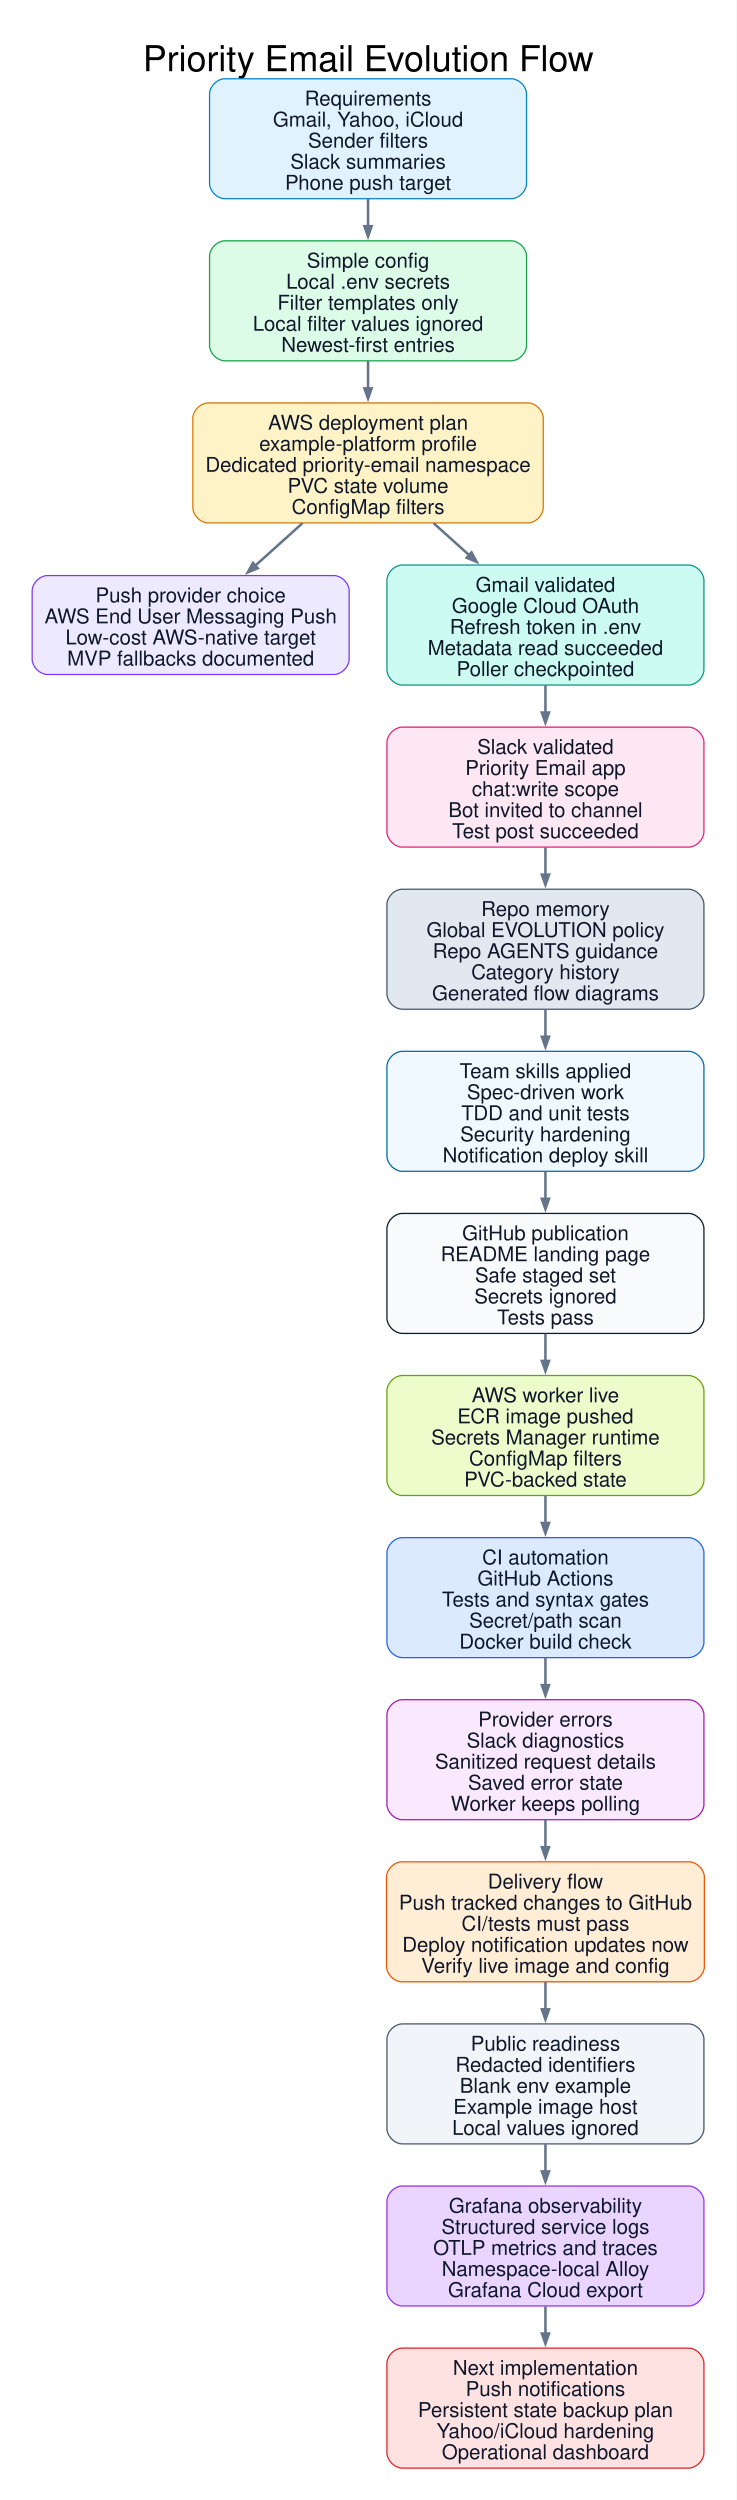
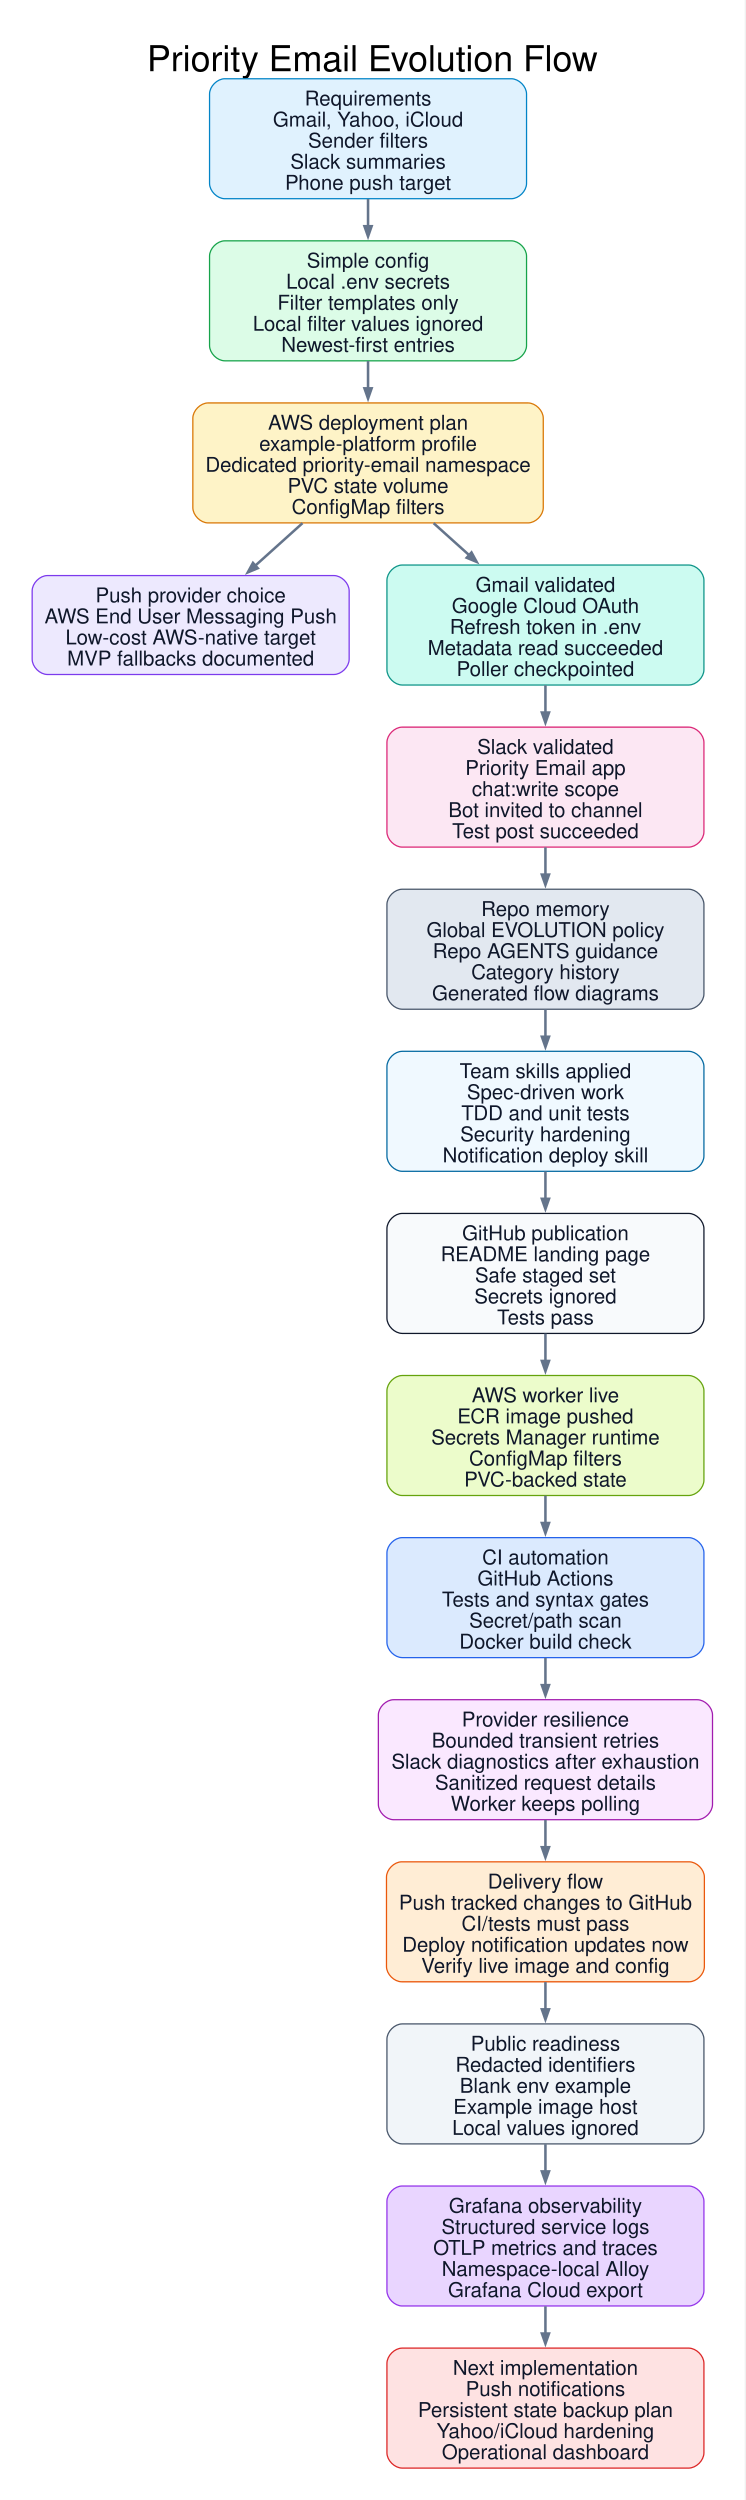
- <svg xmlns="http://www.w3.org/2000/svg" width="577pt" height="1959pt" viewBox="0.00 0.00 577.00 1959.00">
+ <svg xmlns="http://www.w3.org/2000/svg" width="584pt" height="1959pt" viewBox="0.00 0.00 584.00 1959.00">
  <g id="graph0" class="graph" transform="scale(1 1) rotate(0) translate(25.2 1934)">
-     <polygon fill="#ffffff" stroke="none" points="-25.2,25.2 -25.2,-1934 551.95,-1934 551.95,25.2 -25.2,25.2" />
-     <text xml:space="preserve" text-anchor="middle" x="263.37" y="-1878.2" font-family="Helvetica,sans-Serif" font-size="28.00">Priority Email Evolution Flow</text>
+     <polygon fill="#ffffff" stroke="none" points="-25.2,25.2 -25.2,-1934 558.32,-1934 558.32,25.2 -25.2,25.2" />
+     <text xml:space="preserve" text-anchor="middle" x="266.56" y="-1878.2" font-family="Helvetica,sans-Serif" font-size="28.00">Priority Email Evolution Flow</text>
    <g id="node1" class="node">
      <path fill="#e0f2fe" stroke="#0284c7" d="M375.4,-1872.3C375.4,-1872.3 151,-1872.3 151,-1872.3 145,-1872.3 139,-1866.3 139,-1860.3 139,-1860.3 139,-1790.28 139,-1790.28 139,-1784.28 145,-1778.28 151,-1778.28 151,-1778.28 375.4,-1778.28 375.4,-1778.28 381.4,-1778.28 387.4,-1784.28 387.4,-1790.28 387.4,-1790.28 387.4,-1860.3 387.4,-1860.3 387.4,-1866.3 381.4,-1872.3 375.4,-1872.3" />
      <text xml:space="preserve" text-anchor="middle" x="263.2" y="-1851.34" font-family="Helvetica,sans-Serif" font-size="16.00" fill="#0f172a">Requirements</text>
      <text xml:space="preserve" text-anchor="middle" x="263.2" y="-1834.84" font-family="Helvetica,sans-Serif" font-size="16.00" fill="#0f172a">Gmail, Yahoo, iCloud</text>
      <text xml:space="preserve" text-anchor="middle" x="263.2" y="-1818.34" font-family="Helvetica,sans-Serif" font-size="16.00" fill="#0f172a">Sender filters</text>
      <text xml:space="preserve" text-anchor="middle" x="263.2" y="-1801.84" font-family="Helvetica,sans-Serif" font-size="16.00" fill="#0f172a">Slack summaries</text>
      <text xml:space="preserve" text-anchor="middle" x="263.2" y="-1785.34" font-family="Helvetica,sans-Serif" font-size="16.00" fill="#0f172a">Phone push target</text>
    </g>
    <g id="node2" class="node">
      <path fill="#dcfce7" stroke="#16a34a" d="M375.4,-1745.28C375.4,-1745.28 151,-1745.28 151,-1745.28 145,-1745.28 139,-1739.28 139,-1733.28 139,-1733.28 139,-1663.26 139,-1663.26 139,-1657.26 145,-1651.26 151,-1651.26 151,-1651.26 375.4,-1651.26 375.4,-1651.26 381.4,-1651.26 387.4,-1657.26 387.4,-1663.26 387.4,-1663.26 387.4,-1733.28 387.4,-1733.28 387.4,-1739.28 381.4,-1745.28 375.4,-1745.28" />
      <text xml:space="preserve" text-anchor="middle" x="263.2" y="-1724.32" font-family="Helvetica,sans-Serif" font-size="16.00" fill="#0f172a">Simple config</text>
      <text xml:space="preserve" text-anchor="middle" x="263.2" y="-1707.82" font-family="Helvetica,sans-Serif" font-size="16.00" fill="#0f172a">Local .env secrets</text>
      <text xml:space="preserve" text-anchor="middle" x="263.2" y="-1691.32" font-family="Helvetica,sans-Serif" font-size="16.00" fill="#0f172a">Filter templates only</text>
      <text xml:space="preserve" text-anchor="middle" x="263.2" y="-1674.82" font-family="Helvetica,sans-Serif" font-size="16.00" fill="#0f172a">Local filter values ignored</text>
      <text xml:space="preserve" text-anchor="middle" x="263.2" y="-1658.32" font-family="Helvetica,sans-Serif" font-size="16.00" fill="#0f172a">Newest-first entries</text>
    </g>
    <g id="edge1" class="edge">
      <path fill="none" stroke="#64748b" stroke-width="2" d="M263.2,-1778.09C263.2,-1771.07 263.2,-1763.76 263.2,-1756.53" />
      <polygon fill="#64748b" stroke="#64748b" stroke-width="2" points="266,-1756.72 263.2,-1748.72 260.4,-1756.72 266,-1756.72" />
    </g>
    <g id="node3" class="node">
      <path fill="#fef3c7" stroke="#d97706" d="M388.5,-1618.26C388.5,-1618.26 137.9,-1618.26 137.9,-1618.26 131.9,-1618.26 125.91,-1612.26 125.91,-1606.26 125.91,-1606.26 125.91,-1536.24 125.91,-1536.24 125.91,-1530.24 131.91,-1524.24 137.91,-1524.24 137.91,-1524.24 388.5,-1524.24 388.5,-1524.24 394.5,-1524.24 400.5,-1530.24 400.5,-1536.24 400.5,-1536.24 400.5,-1606.26 400.5,-1606.26 400.5,-1612.26 394.5,-1618.26 388.5,-1618.26" />
      <text xml:space="preserve" text-anchor="middle" x="263.2" y="-1597.3" font-family="Helvetica,sans-Serif" font-size="16.00" fill="#0f172a">AWS deployment plan</text>
      <text xml:space="preserve" text-anchor="middle" x="263.2" y="-1580.8" font-family="Helvetica,sans-Serif" font-size="16.00" fill="#0f172a">example-platform profile</text>
      <text xml:space="preserve" text-anchor="middle" x="263.2" y="-1564.3" font-family="Helvetica,sans-Serif" font-size="16.00" fill="#0f172a">Dedicated priority-email namespace</text>
      <text xml:space="preserve" text-anchor="middle" x="263.2" y="-1547.8" font-family="Helvetica,sans-Serif" font-size="16.00" fill="#0f172a">PVC state volume</text>
      <text xml:space="preserve" text-anchor="middle" x="263.2" y="-1531.3" font-family="Helvetica,sans-Serif" font-size="16.00" fill="#0f172a">ConfigMap filters</text>
    </g>
    <g id="edge2" class="edge">
      <path fill="none" stroke="#64748b" stroke-width="2" d="M263.2,-1651.07C263.2,-1644.05 263.2,-1636.74 263.2,-1629.51" />
      <polygon fill="#64748b" stroke="#64748b" stroke-width="2" points="266,-1629.7 263.2,-1621.7 260.4,-1629.7 266,-1629.7" />
    </g>
    <g id="node4" class="node">
      <path fill="#ede9fe" stroke="#7c3aed" d="M236.4,-1482.99C236.4,-1482.99 12,-1482.99 12,-1482.99 6,-1482.99 0,-1476.99 0,-1470.99 0,-1470.99 0,-1417.47 0,-1417.47 0,-1411.47 6,-1405.47 12,-1405.47 12,-1405.47 236.4,-1405.47 236.4,-1405.47 242.4,-1405.47 248.4,-1411.47 248.4,-1417.47 248.4,-1417.47 248.4,-1470.99 248.4,-1470.99 248.4,-1476.99 242.4,-1482.99 236.4,-1482.99" />
      <text xml:space="preserve" text-anchor="middle" x="124.2" y="-1462.03" font-family="Helvetica,sans-Serif" font-size="16.00" fill="#0f172a">Push provider choice</text>
      <text xml:space="preserve" text-anchor="middle" x="124.2" y="-1445.53" font-family="Helvetica,sans-Serif" font-size="16.00" fill="#0f172a">AWS End User Messaging Push</text>
      <text xml:space="preserve" text-anchor="middle" x="124.2" y="-1429.03" font-family="Helvetica,sans-Serif" font-size="16.00" fill="#0f172a">Low-cost AWS-native target</text>
      <text xml:space="preserve" text-anchor="middle" x="124.2" y="-1412.53" font-family="Helvetica,sans-Serif" font-size="16.00" fill="#0f172a">MVP fallbacks documented</text>
    </g>
    <g id="edge3" class="edge">
      <path fill="none" stroke="#64748b" stroke-width="2" d="M211.84,-1524.05C199.77,-1513.2 186.92,-1501.65 174.89,-1490.82" />
      <polygon fill="#64748b" stroke="#64748b" stroke-width="2" points="176.78,-1488.75 168.96,-1485.49 173.03,-1492.92 176.78,-1488.75" />
    </g>
    <g id="node5" class="node">
      <path fill="#ccfbf1" stroke="#0d9488" d="M514.4,-1491.24C514.4,-1491.24 290,-1491.24 290,-1491.24 284,-1491.24 278,-1485.24 278,-1479.24 278,-1479.24 278,-1409.22 278,-1409.22 278,-1403.22 284,-1397.22 290,-1397.22 290,-1397.22 514.4,-1397.22 514.4,-1397.22 520.4,-1397.22 526.4,-1403.22 526.4,-1409.22 526.4,-1409.22 526.4,-1479.24 526.4,-1479.24 526.4,-1485.24 520.4,-1491.24 514.4,-1491.24" />
      <text xml:space="preserve" text-anchor="middle" x="402.2" y="-1470.28" font-family="Helvetica,sans-Serif" font-size="16.00" fill="#0f172a">Gmail validated</text>
      <text xml:space="preserve" text-anchor="middle" x="402.2" y="-1453.78" font-family="Helvetica,sans-Serif" font-size="16.00" fill="#0f172a">Google Cloud OAuth</text>
      <text xml:space="preserve" text-anchor="middle" x="402.2" y="-1437.28" font-family="Helvetica,sans-Serif" font-size="16.00" fill="#0f172a">Refresh token in .env</text>
      <text xml:space="preserve" text-anchor="middle" x="402.2" y="-1420.78" font-family="Helvetica,sans-Serif" font-size="16.00" fill="#0f172a">Metadata read succeeded</text>
      <text xml:space="preserve" text-anchor="middle" x="402.2" y="-1404.28" font-family="Helvetica,sans-Serif" font-size="16.00" fill="#0f172a">Poller checkpointed</text>
    </g>
    <g id="edge4" class="edge">
      <path fill="none" stroke="#64748b" stroke-width="2" d="M314.56,-1524.05C323.66,-1515.87 333.19,-1507.3 342.49,-1498.93" />
      <polygon fill="#64748b" stroke="#64748b" stroke-width="2" points="344.26,-1501.11 348.33,-1493.68 340.51,-1496.95 344.26,-1501.11" />
    </g>
    <g id="node6" class="node">
      <path fill="#fce7f3" stroke="#db2777" d="M514.4,-1364.22C514.4,-1364.22 290,-1364.22 290,-1364.22 284,-1364.22 278,-1358.22 278,-1352.22 278,-1352.22 278,-1282.2 278,-1282.2 278,-1276.2 284,-1270.2 290,-1270.2 290,-1270.2 514.4,-1270.2 514.4,-1270.2 520.4,-1270.2 526.4,-1276.2 526.4,-1282.2 526.4,-1282.2 526.4,-1352.22 526.4,-1352.22 526.4,-1358.22 520.4,-1364.22 514.4,-1364.22" />
      <text xml:space="preserve" text-anchor="middle" x="402.2" y="-1343.26" font-family="Helvetica,sans-Serif" font-size="16.00" fill="#0f172a">Slack validated</text>
      <text xml:space="preserve" text-anchor="middle" x="402.2" y="-1326.76" font-family="Helvetica,sans-Serif" font-size="16.00" fill="#0f172a">Priority Email app</text>
      <text xml:space="preserve" text-anchor="middle" x="402.2" y="-1310.26" font-family="Helvetica,sans-Serif" font-size="16.00" fill="#0f172a">chat:write scope</text>
      <text xml:space="preserve" text-anchor="middle" x="402.2" y="-1293.76" font-family="Helvetica,sans-Serif" font-size="16.00" fill="#0f172a">Bot invited to channel</text>
      <text xml:space="preserve" text-anchor="middle" x="402.2" y="-1277.26" font-family="Helvetica,sans-Serif" font-size="16.00" fill="#0f172a">Test post succeeded</text>
    </g>
    <g id="edge5" class="edge">
      <path fill="none" stroke="#64748b" stroke-width="2" d="M402.2,-1397.03C402.2,-1390.01 402.2,-1382.7 402.2,-1375.47" />
      <polygon fill="#64748b" stroke="#64748b" stroke-width="2" points="405,-1375.66 402.2,-1367.66 399.4,-1375.66 405,-1375.66" />
    </g>
    <g id="node7" class="node">
      <path fill="#e2e8f0" stroke="#475569" d="M514.4,-1237.2C514.4,-1237.2 290,-1237.2 290,-1237.2 284,-1237.2 278,-1231.2 278,-1225.2 278,-1225.2 278,-1155.18 278,-1155.18 278,-1149.18 284,-1143.18 290,-1143.18 290,-1143.18 514.4,-1143.18 514.4,-1143.18 520.4,-1143.18 526.4,-1149.18 526.4,-1155.18 526.4,-1155.18 526.4,-1225.2 526.4,-1225.2 526.4,-1231.2 520.4,-1237.2 514.4,-1237.2" />
      <text xml:space="preserve" text-anchor="middle" x="402.2" y="-1216.24" font-family="Helvetica,sans-Serif" font-size="16.00" fill="#0f172a">Repo memory</text>
      <text xml:space="preserve" text-anchor="middle" x="402.2" y="-1199.74" font-family="Helvetica,sans-Serif" font-size="16.00" fill="#0f172a">Global EVOLUTION policy</text>
      <text xml:space="preserve" text-anchor="middle" x="402.2" y="-1183.24" font-family="Helvetica,sans-Serif" font-size="16.00" fill="#0f172a">Repo AGENTS guidance</text>
      <text xml:space="preserve" text-anchor="middle" x="402.2" y="-1166.74" font-family="Helvetica,sans-Serif" font-size="16.00" fill="#0f172a">Category history</text>
      <text xml:space="preserve" text-anchor="middle" x="402.2" y="-1150.24" font-family="Helvetica,sans-Serif" font-size="16.00" fill="#0f172a">Generated flow diagrams</text>
    </g>
    <g id="edge6" class="edge">
      <path fill="none" stroke="#64748b" stroke-width="2" d="M402.2,-1270.01C402.2,-1262.99 402.2,-1255.68 402.2,-1248.45" />
      <polygon fill="#64748b" stroke="#64748b" stroke-width="2" points="405,-1248.64 402.2,-1240.64 399.4,-1248.64 405,-1248.64" />
    </g>
    <g id="node8" class="node">
      <path fill="#f0f9ff" stroke="#0369a1" d="M514.4,-1110.18C514.4,-1110.18 290,-1110.18 290,-1110.18 284,-1110.18 278,-1104.18 278,-1098.18 278,-1098.18 278,-1028.16 278,-1028.16 278,-1022.16 284,-1016.16 290,-1016.16 290,-1016.16 514.4,-1016.16 514.4,-1016.16 520.4,-1016.16 526.4,-1022.16 526.4,-1028.16 526.4,-1028.16 526.4,-1098.18 526.4,-1098.18 526.4,-1104.18 520.4,-1110.18 514.4,-1110.18" />
      <text xml:space="preserve" text-anchor="middle" x="402.2" y="-1089.22" font-family="Helvetica,sans-Serif" font-size="16.00" fill="#0f172a">Team skills applied</text>
      <text xml:space="preserve" text-anchor="middle" x="402.2" y="-1072.72" font-family="Helvetica,sans-Serif" font-size="16.00" fill="#0f172a">Spec-driven work</text>
      <text xml:space="preserve" text-anchor="middle" x="402.2" y="-1056.22" font-family="Helvetica,sans-Serif" font-size="16.00" fill="#0f172a">TDD and unit tests</text>
      <text xml:space="preserve" text-anchor="middle" x="402.2" y="-1039.72" font-family="Helvetica,sans-Serif" font-size="16.00" fill="#0f172a">Security hardening</text>
      <text xml:space="preserve" text-anchor="middle" x="402.2" y="-1023.22" font-family="Helvetica,sans-Serif" font-size="16.00" fill="#0f172a">Notification deploy skill</text>
    </g>
    <g id="edge7" class="edge">
      <path fill="none" stroke="#64748b" stroke-width="2" d="M402.2,-1142.99C402.2,-1135.97 402.2,-1128.66 402.2,-1121.43" />
      <polygon fill="#64748b" stroke="#64748b" stroke-width="2" points="405,-1121.62 402.2,-1113.62 399.4,-1121.62 405,-1121.62" />
    </g>
    <g id="node9" class="node">
      <path fill="#f8fafc" stroke="#0f172a" d="M514.4,-983.16C514.4,-983.16 290,-983.16 290,-983.16 284,-983.16 278,-977.16 278,-971.16 278,-971.16 278,-901.14 278,-901.14 278,-895.14 284,-889.14 290,-889.14 290,-889.14 514.4,-889.14 514.4,-889.14 520.4,-889.14 526.4,-895.14 526.4,-901.14 526.4,-901.14 526.4,-971.16 526.4,-971.16 526.4,-977.16 520.4,-983.16 514.4,-983.16" />
      <text xml:space="preserve" text-anchor="middle" x="402.2" y="-962.2" font-family="Helvetica,sans-Serif" font-size="16.00" fill="#0f172a">GitHub publication</text>
      <text xml:space="preserve" text-anchor="middle" x="402.2" y="-945.7" font-family="Helvetica,sans-Serif" font-size="16.00" fill="#0f172a">README landing page</text>
      <text xml:space="preserve" text-anchor="middle" x="402.2" y="-929.2" font-family="Helvetica,sans-Serif" font-size="16.00" fill="#0f172a">Safe staged set</text>
      <text xml:space="preserve" text-anchor="middle" x="402.2" y="-912.7" font-family="Helvetica,sans-Serif" font-size="16.00" fill="#0f172a">Secrets ignored</text>
      <text xml:space="preserve" text-anchor="middle" x="402.2" y="-896.2" font-family="Helvetica,sans-Serif" font-size="16.00" fill="#0f172a">Tests pass</text>
    </g>
    <g id="edge8" class="edge">
      <path fill="none" stroke="#64748b" stroke-width="2" d="M402.2,-1015.97C402.2,-1008.95 402.2,-1001.64 402.2,-994.41" />
      <polygon fill="#64748b" stroke="#64748b" stroke-width="2" points="405,-994.6 402.2,-986.6 399.4,-994.6 405,-994.6" />
    </g>
    <g id="node10" class="node">
      <path fill="#ecfccb" stroke="#65a30d" d="M514.4,-856.14C514.4,-856.14 290,-856.14 290,-856.14 284,-856.14 278,-850.14 278,-844.14 278,-844.14 278,-774.12 278,-774.12 278,-768.12 284,-762.12 290,-762.12 290,-762.12 514.4,-762.12 514.4,-762.12 520.4,-762.12 526.4,-768.12 526.4,-774.12 526.4,-774.12 526.4,-844.14 526.4,-844.14 526.4,-850.14 520.4,-856.14 514.4,-856.14" />
      <text xml:space="preserve" text-anchor="middle" x="402.2" y="-835.18" font-family="Helvetica,sans-Serif" font-size="16.00" fill="#0f172a">AWS worker live</text>
      <text xml:space="preserve" text-anchor="middle" x="402.2" y="-818.68" font-family="Helvetica,sans-Serif" font-size="16.00" fill="#0f172a">ECR image pushed</text>
      <text xml:space="preserve" text-anchor="middle" x="402.2" y="-802.18" font-family="Helvetica,sans-Serif" font-size="16.00" fill="#0f172a">Secrets Manager runtime</text>
      <text xml:space="preserve" text-anchor="middle" x="402.2" y="-785.68" font-family="Helvetica,sans-Serif" font-size="16.00" fill="#0f172a">ConfigMap filters</text>
      <text xml:space="preserve" text-anchor="middle" x="402.2" y="-769.18" font-family="Helvetica,sans-Serif" font-size="16.00" fill="#0f172a">PVC-backed state</text>
    </g>
    <g id="edge9" class="edge">
      <path fill="none" stroke="#64748b" stroke-width="2" d="M402.2,-888.95C402.2,-881.93 402.2,-874.62 402.2,-867.39" />
      <polygon fill="#64748b" stroke="#64748b" stroke-width="2" points="405,-867.58 402.2,-859.58 399.4,-867.58 405,-867.58" />
    </g>
    <g id="node11" class="node">
      <path fill="#dbeafe" stroke="#2563eb" d="M514.4,-729.12C514.4,-729.12 290,-729.12 290,-729.12 284,-729.12 278,-723.12 278,-717.12 278,-717.12 278,-647.1 278,-647.1 278,-641.1 284,-635.1 290,-635.1 290,-635.1 514.4,-635.1 514.4,-635.1 520.4,-635.1 526.4,-641.1 526.4,-647.1 526.4,-647.1 526.4,-717.12 526.4,-717.12 526.4,-723.12 520.4,-729.12 514.4,-729.12" />
      <text xml:space="preserve" text-anchor="middle" x="402.2" y="-708.16" font-family="Helvetica,sans-Serif" font-size="16.00" fill="#0f172a">CI automation</text>
      <text xml:space="preserve" text-anchor="middle" x="402.2" y="-691.66" font-family="Helvetica,sans-Serif" font-size="16.00" fill="#0f172a">GitHub Actions</text>
      <text xml:space="preserve" text-anchor="middle" x="402.2" y="-675.16" font-family="Helvetica,sans-Serif" font-size="16.00" fill="#0f172a">Tests and syntax gates</text>
      <text xml:space="preserve" text-anchor="middle" x="402.2" y="-658.66" font-family="Helvetica,sans-Serif" font-size="16.00" fill="#0f172a">Secret/path scan</text>
      <text xml:space="preserve" text-anchor="middle" x="402.2" y="-642.16" font-family="Helvetica,sans-Serif" font-size="16.00" fill="#0f172a">Docker build check</text>
    </g>
    <g id="edge10" class="edge">
      <path fill="none" stroke="#64748b" stroke-width="2" d="M402.2,-761.93C402.2,-754.91 402.2,-747.6 402.2,-740.37" />
      <polygon fill="#64748b" stroke="#64748b" stroke-width="2" points="405,-740.56 402.2,-732.56 399.4,-740.56 405,-740.56" />
    </g>
    <g id="node12" class="node">
-       <path fill="#fae8ff" stroke="#a21caf" d="M514.4,-602.1C514.4,-602.1 290,-602.1 290,-602.1 284,-602.1 278,-596.1 278,-590.1 278,-590.1 278,-520.08 278,-520.08 278,-514.08 284,-508.08 290,-508.08 290,-508.08 514.4,-508.08 514.4,-508.08 520.4,-508.08 526.4,-514.08 526.4,-520.08 526.4,-520.08 526.4,-590.1 526.4,-590.1 526.4,-596.1 520.4,-602.1 514.4,-602.1" />
-       <text xml:space="preserve" text-anchor="middle" x="402.2" y="-581.14" font-family="Helvetica,sans-Serif" font-size="16.00" fill="#0f172a">Provider errors</text>
-       <text xml:space="preserve" text-anchor="middle" x="402.2" y="-564.64" font-family="Helvetica,sans-Serif" font-size="16.00" fill="#0f172a">Slack diagnostics</text>
-       <text xml:space="preserve" text-anchor="middle" x="402.2" y="-548.14" font-family="Helvetica,sans-Serif" font-size="16.00" fill="#0f172a">Sanitized request details</text>
-       <text xml:space="preserve" text-anchor="middle" x="402.2" y="-531.64" font-family="Helvetica,sans-Serif" font-size="16.00" fill="#0f172a">Saved error state</text>
+       <path fill="#fae8ff" stroke="#a21caf" d="M521.12,-602.1C521.12,-602.1 283.28,-602.1 283.28,-602.1 277.28,-602.1 271.28,-596.1 271.28,-590.1 271.28,-590.1 271.28,-520.08 271.28,-520.08 271.28,-514.08 277.28,-508.08 283.28,-508.08 283.28,-508.08 521.12,-508.08 521.12,-508.08 527.12,-508.08 533.12,-514.08 533.12,-520.08 533.12,-520.08 533.12,-590.1 533.12,-590.1 533.12,-596.1 527.12,-602.1 521.12,-602.1" />
+       <text xml:space="preserve" text-anchor="middle" x="402.2" y="-581.14" font-family="Helvetica,sans-Serif" font-size="16.00" fill="#0f172a">Provider resilience</text>
+       <text xml:space="preserve" text-anchor="middle" x="402.2" y="-564.64" font-family="Helvetica,sans-Serif" font-size="16.00" fill="#0f172a">Bounded transient retries</text>
+       <text xml:space="preserve" text-anchor="middle" x="402.2" y="-548.14" font-family="Helvetica,sans-Serif" font-size="16.00" fill="#0f172a">Slack diagnostics after exhaustion</text>
+       <text xml:space="preserve" text-anchor="middle" x="402.2" y="-531.64" font-family="Helvetica,sans-Serif" font-size="16.00" fill="#0f172a">Sanitized request details</text>
      <text xml:space="preserve" text-anchor="middle" x="402.2" y="-515.14" font-family="Helvetica,sans-Serif" font-size="16.00" fill="#0f172a">Worker keeps polling</text>
    </g>
    <g id="edge11" class="edge">
      <path fill="none" stroke="#64748b" stroke-width="2" d="M402.2,-634.91C402.2,-627.89 402.2,-620.58 402.2,-613.35" />
      <polygon fill="#64748b" stroke="#64748b" stroke-width="2" points="405,-613.54 402.2,-605.54 399.4,-613.54 405,-613.54" />
    </g>
    <g id="node13" class="node">
      <path fill="#ffedd5" stroke="#ea580c" d="M514.75,-475.08C514.75,-475.08 289.65,-475.08 289.65,-475.08 283.65,-475.08 277.65,-469.08 277.65,-463.08 277.65,-463.08 277.65,-393.06 277.65,-393.06 277.65,-387.06 283.65,-381.06 289.65,-381.06 289.65,-381.06 514.75,-381.06 514.75,-381.06 520.75,-381.06 526.75,-387.06 526.75,-393.06 526.75,-393.06 526.75,-463.08 526.75,-463.08 526.75,-469.08 520.75,-475.08 514.75,-475.08" />
      <text xml:space="preserve" text-anchor="middle" x="402.2" y="-454.12" font-family="Helvetica,sans-Serif" font-size="16.00" fill="#0f172a">Delivery flow</text>
      <text xml:space="preserve" text-anchor="middle" x="402.2" y="-437.62" font-family="Helvetica,sans-Serif" font-size="16.00" fill="#0f172a">Push tracked changes to GitHub</text>
      <text xml:space="preserve" text-anchor="middle" x="402.2" y="-421.12" font-family="Helvetica,sans-Serif" font-size="16.00" fill="#0f172a">CI/tests must pass</text>
      <text xml:space="preserve" text-anchor="middle" x="402.2" y="-404.62" font-family="Helvetica,sans-Serif" font-size="16.00" fill="#0f172a">Deploy notification updates now</text>
      <text xml:space="preserve" text-anchor="middle" x="402.2" y="-388.12" font-family="Helvetica,sans-Serif" font-size="16.00" fill="#0f172a">Verify live image and config</text>
    </g>
    <g id="edge12" class="edge">
      <path fill="none" stroke="#64748b" stroke-width="2" d="M402.2,-507.89C402.2,-500.87 402.2,-493.56 402.2,-486.33" />
      <polygon fill="#64748b" stroke="#64748b" stroke-width="2" points="405,-486.52 402.2,-478.52 399.4,-486.52 405,-486.52" />
    </g>
    <g id="node14" class="node">
      <path fill="#f1f5f9" stroke="#475569" d="M514.4,-348.06C514.4,-348.06 290,-348.06 290,-348.06 284,-348.06 278,-342.06 278,-336.06 278,-336.06 278,-266.04 278,-266.04 278,-260.04 284,-254.04 290,-254.04 290,-254.04 514.4,-254.04 514.4,-254.04 520.4,-254.04 526.4,-260.04 526.4,-266.04 526.4,-266.04 526.4,-336.06 526.4,-336.06 526.4,-342.06 520.4,-348.06 514.4,-348.06" />
      <text xml:space="preserve" text-anchor="middle" x="402.2" y="-327.1" font-family="Helvetica,sans-Serif" font-size="16.00" fill="#0f172a">Public readiness</text>
      <text xml:space="preserve" text-anchor="middle" x="402.2" y="-310.6" font-family="Helvetica,sans-Serif" font-size="16.00" fill="#0f172a">Redacted identifiers</text>
      <text xml:space="preserve" text-anchor="middle" x="402.2" y="-294.1" font-family="Helvetica,sans-Serif" font-size="16.00" fill="#0f172a">Blank env example</text>
      <text xml:space="preserve" text-anchor="middle" x="402.2" y="-277.6" font-family="Helvetica,sans-Serif" font-size="16.00" fill="#0f172a">Example image host</text>
      <text xml:space="preserve" text-anchor="middle" x="402.2" y="-261.1" font-family="Helvetica,sans-Serif" font-size="16.00" fill="#0f172a">Local values ignored</text>
    </g>
    <g id="edge13" class="edge">
      <path fill="none" stroke="#64748b" stroke-width="2" d="M402.2,-380.87C402.2,-373.85 402.2,-366.54 402.2,-359.31" />
      <polygon fill="#64748b" stroke="#64748b" stroke-width="2" points="405,-359.5 402.2,-351.5 399.4,-359.5 405,-359.5" />
    </g>
    <g id="node15" class="node">
      <path fill="#e9d5ff" stroke="#9333ea" d="M514.4,-221.04C514.4,-221.04 290,-221.04 290,-221.04 284,-221.04 278,-215.04 278,-209.04 278,-209.04 278,-139.02 278,-139.02 278,-133.02 284,-127.02 290,-127.02 290,-127.02 514.4,-127.02 514.4,-127.02 520.4,-127.02 526.4,-133.02 526.4,-139.02 526.4,-139.02 526.4,-209.04 526.4,-209.04 526.4,-215.04 520.4,-221.04 514.4,-221.04" />
      <text xml:space="preserve" text-anchor="middle" x="402.2" y="-200.08" font-family="Helvetica,sans-Serif" font-size="16.00" fill="#0f172a">Grafana observability</text>
      <text xml:space="preserve" text-anchor="middle" x="402.2" y="-183.58" font-family="Helvetica,sans-Serif" font-size="16.00" fill="#0f172a">Structured service logs</text>
      <text xml:space="preserve" text-anchor="middle" x="402.2" y="-167.08" font-family="Helvetica,sans-Serif" font-size="16.00" fill="#0f172a">OTLP metrics and traces</text>
      <text xml:space="preserve" text-anchor="middle" x="402.2" y="-150.58" font-family="Helvetica,sans-Serif" font-size="16.00" fill="#0f172a">Namespace-local Alloy</text>
      <text xml:space="preserve" text-anchor="middle" x="402.2" y="-134.08" font-family="Helvetica,sans-Serif" font-size="16.00" fill="#0f172a">Grafana Cloud export</text>
    </g>
    <g id="edge14" class="edge">
      <path fill="none" stroke="#64748b" stroke-width="2" d="M402.2,-253.85C402.2,-246.83 402.2,-239.52 402.2,-232.29" />
      <polygon fill="#64748b" stroke="#64748b" stroke-width="2" points="405,-232.48 402.2,-224.48 399.4,-232.48 405,-232.48" />
    </g>
    <g id="node16" class="node">
      <path fill="#fee2e2" stroke="#dc2626" d="M514.4,-94.02C514.4,-94.02 290,-94.02 290,-94.02 284,-94.02 278,-88.02 278,-82.02 278,-82.02 278,-12 278,-12 278,-6 284,0 290,0 290,0 514.4,0 514.4,0 520.4,0 526.4,-6 526.4,-12 526.4,-12 526.4,-82.02 526.4,-82.02 526.4,-88.02 520.4,-94.02 514.4,-94.02" />
      <text xml:space="preserve" text-anchor="middle" x="402.2" y="-73.06" font-family="Helvetica,sans-Serif" font-size="16.00" fill="#0f172a">Next implementation</text>
      <text xml:space="preserve" text-anchor="middle" x="402.2" y="-56.56" font-family="Helvetica,sans-Serif" font-size="16.00" fill="#0f172a">Push notifications</text>
      <text xml:space="preserve" text-anchor="middle" x="402.2" y="-40.06" font-family="Helvetica,sans-Serif" font-size="16.00" fill="#0f172a">Persistent state backup plan</text>
      <text xml:space="preserve" text-anchor="middle" x="402.2" y="-23.56" font-family="Helvetica,sans-Serif" font-size="16.00" fill="#0f172a">Yahoo/iCloud hardening</text>
      <text xml:space="preserve" text-anchor="middle" x="402.2" y="-7.06" font-family="Helvetica,sans-Serif" font-size="16.00" fill="#0f172a">Operational dashboard</text>
    </g>
    <g id="edge15" class="edge">
      <path fill="none" stroke="#64748b" stroke-width="2" d="M402.2,-126.83C402.2,-119.81 402.2,-112.5 402.2,-105.27" />
      <polygon fill="#64748b" stroke="#64748b" stroke-width="2" points="405,-105.46 402.2,-97.46 399.4,-105.46 405,-105.46" />
    </g>
  </g>
</svg>
